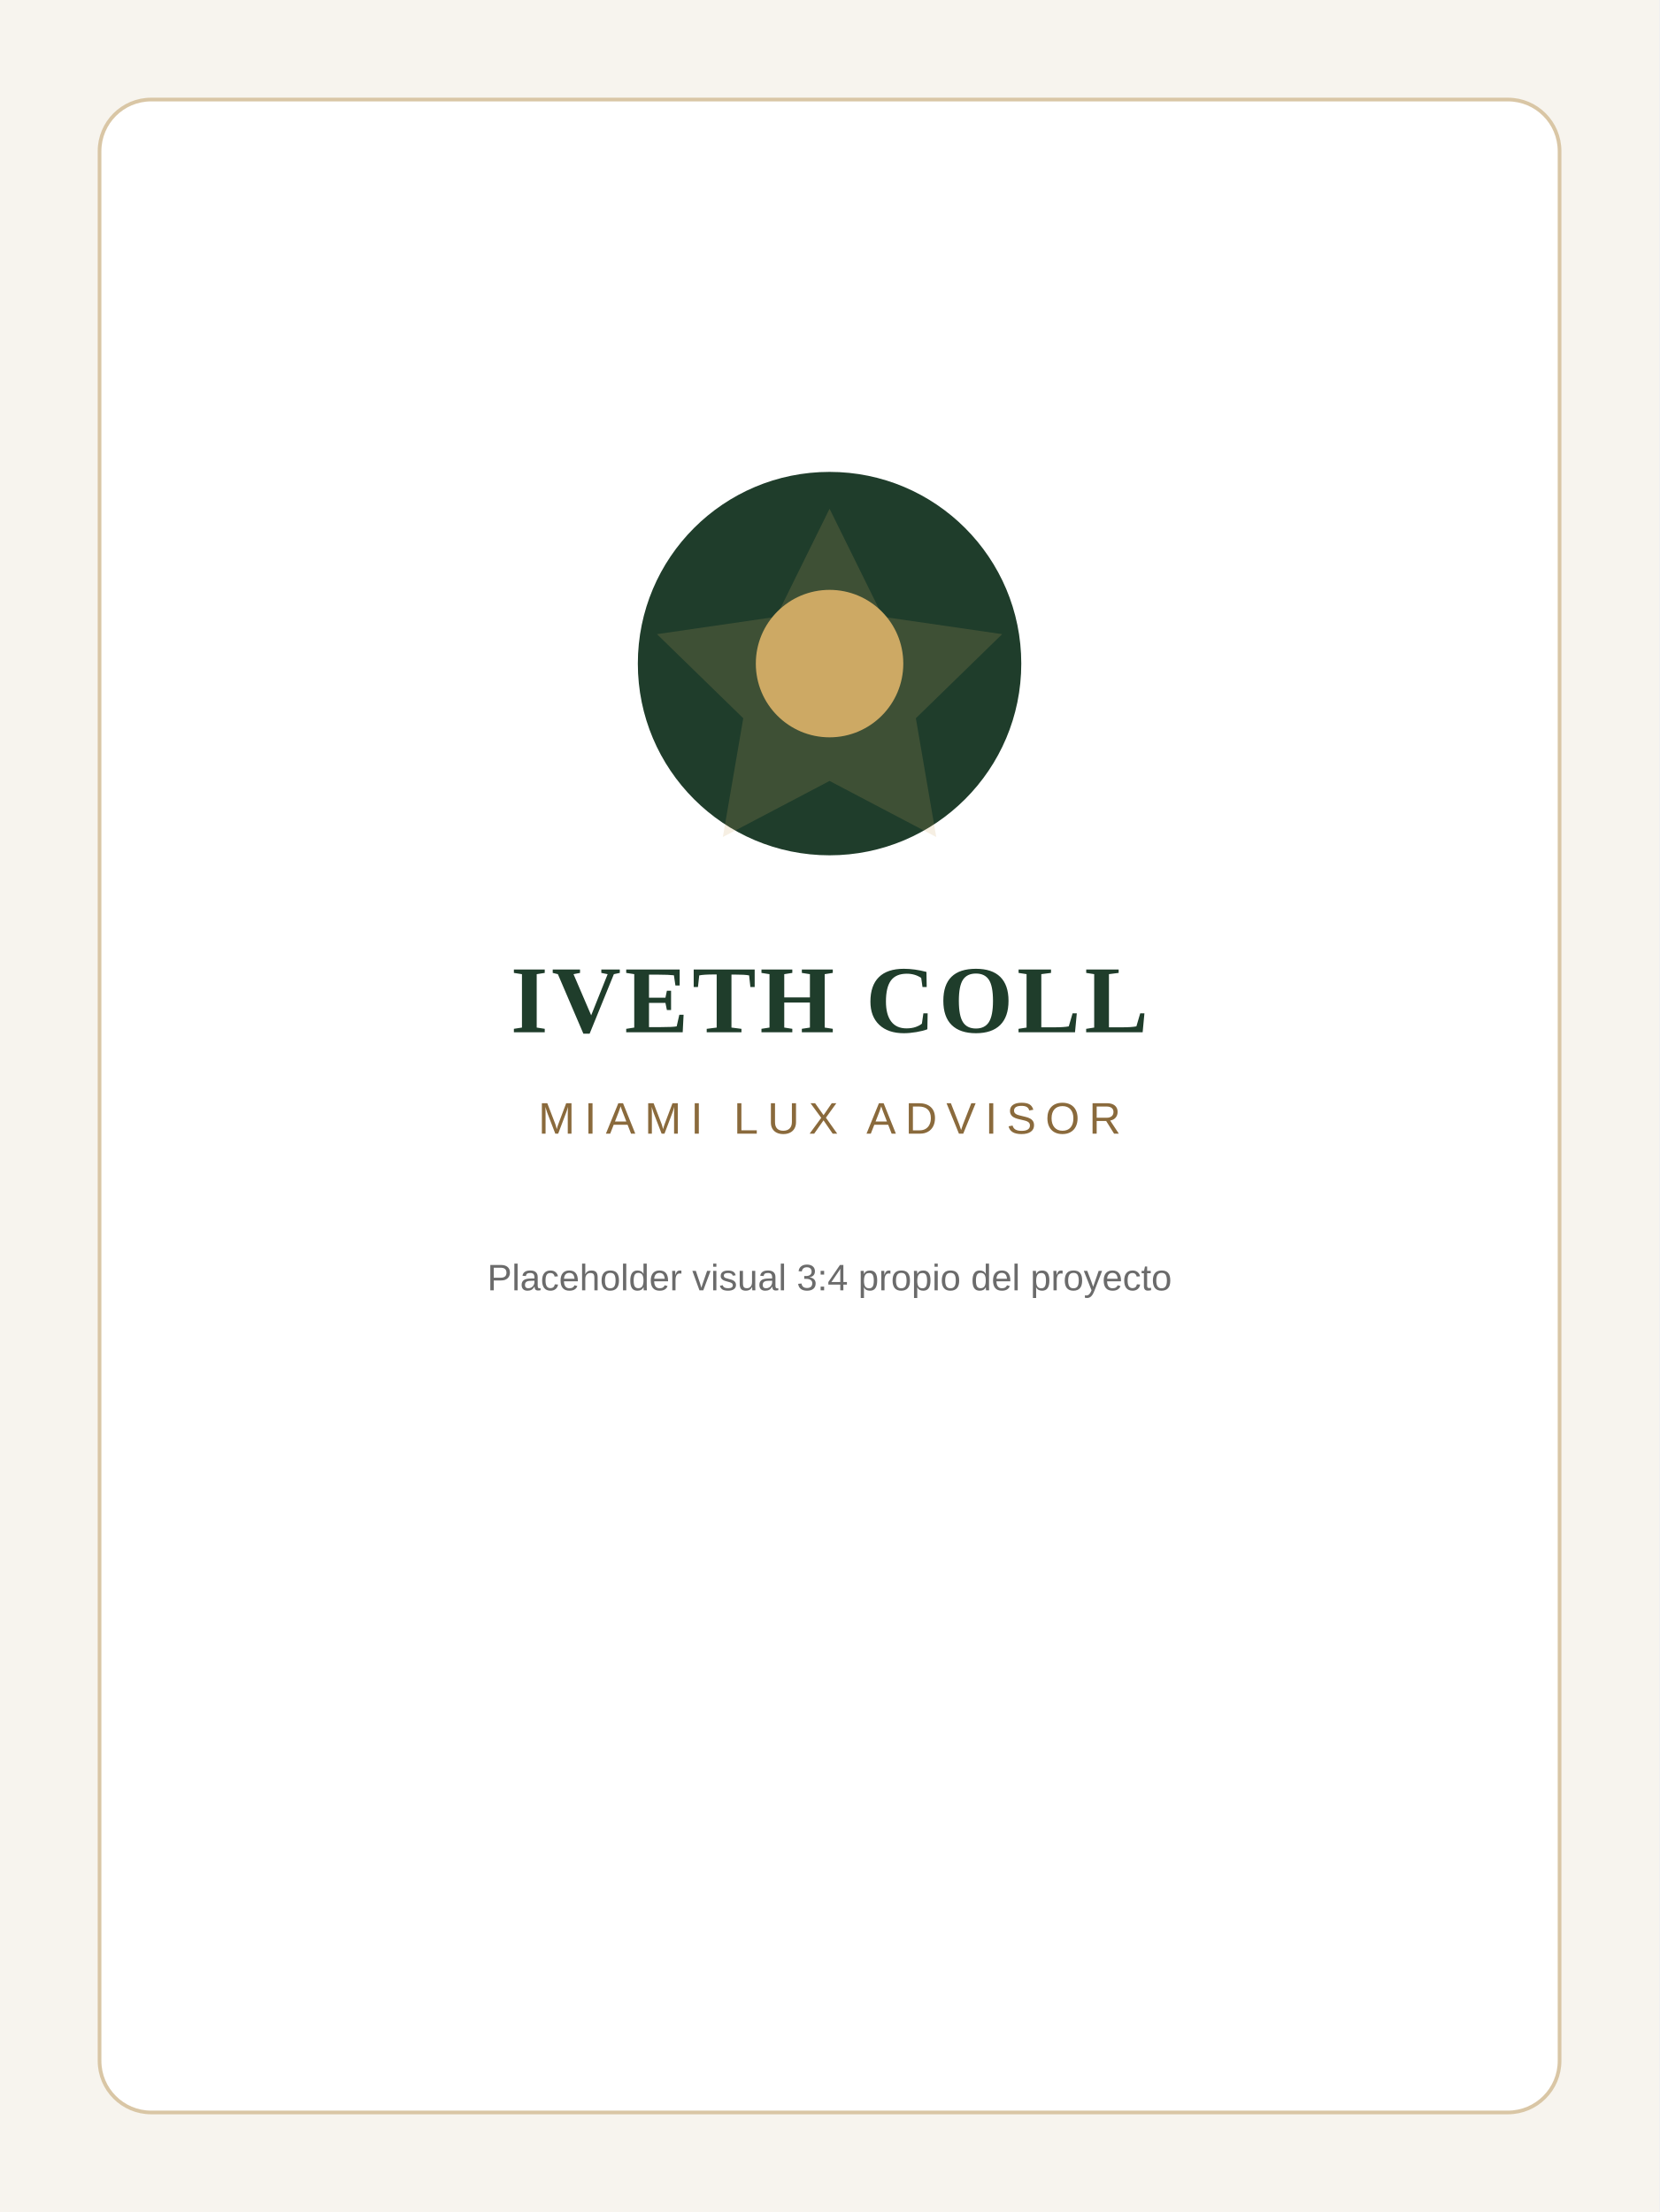
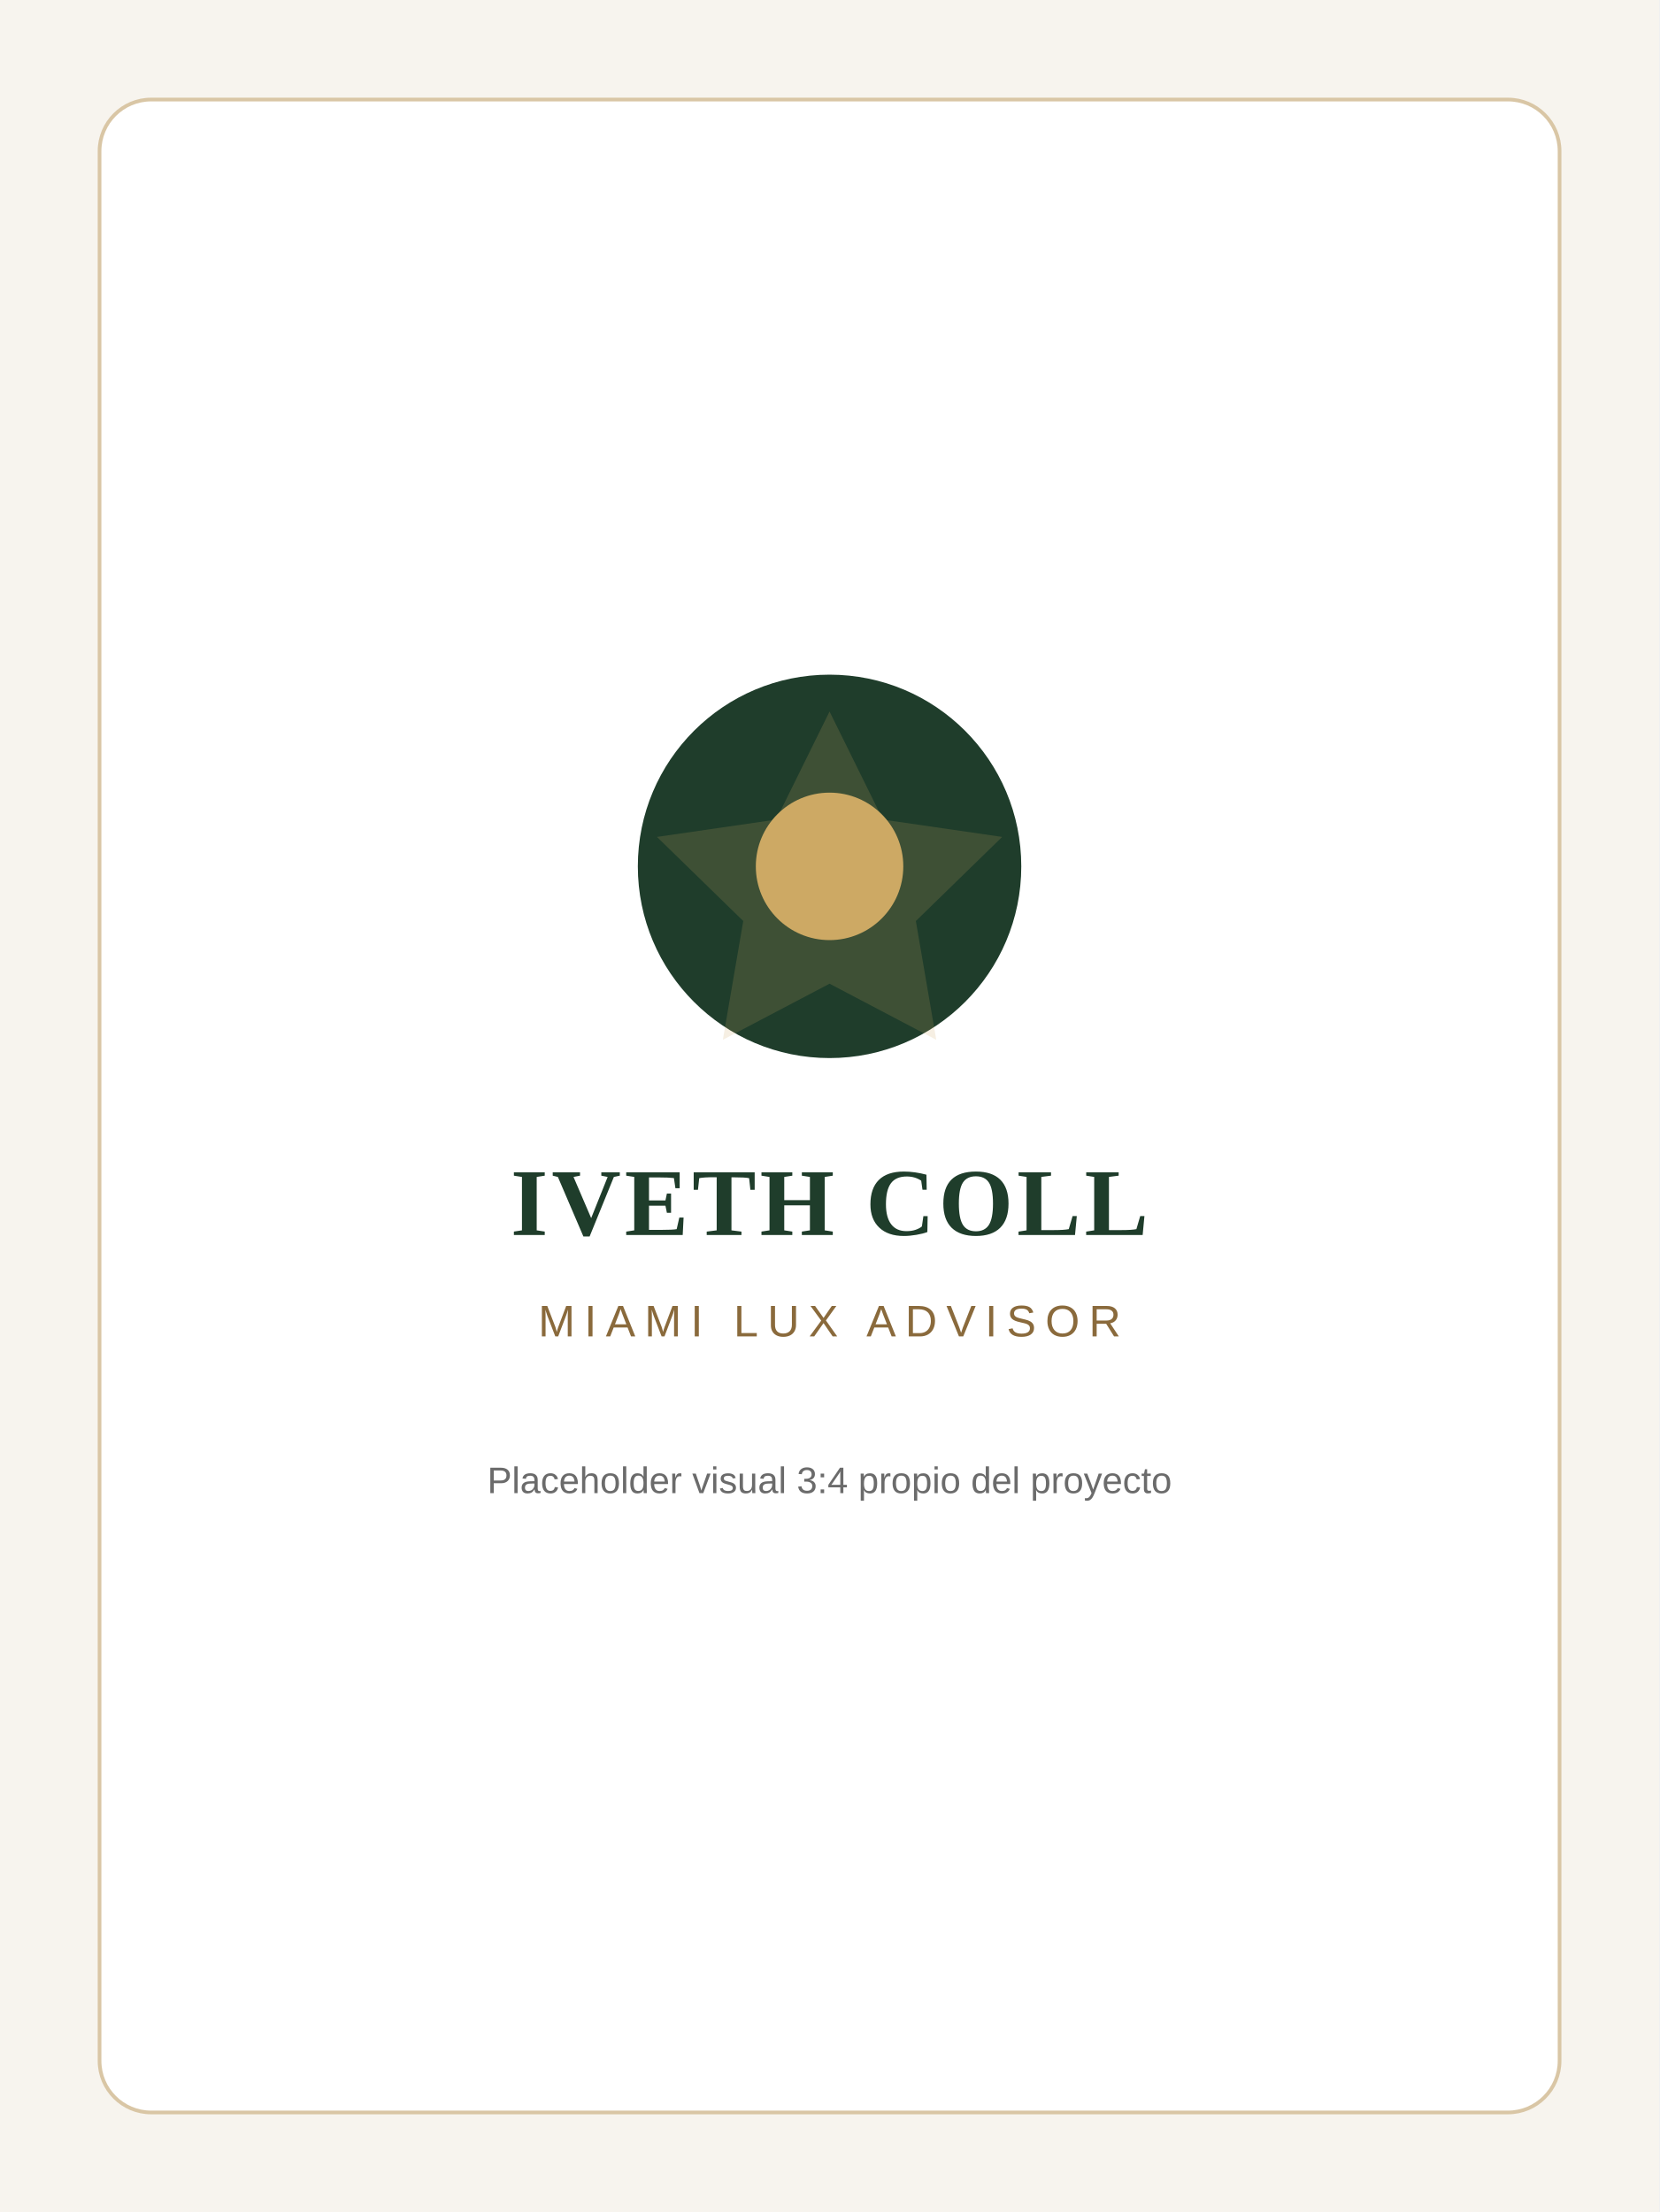
<svg xmlns="http://www.w3.org/2000/svg" width="900" height="1200" viewBox="0 0 900 1200" fill="none">
  <rect width="900" height="1200" fill="#F7F4EE" />
  <rect x="54" y="54" width="792" height="1092" rx="28" fill="#FFFFFF" stroke="#D9C6A5" stroke-width="2" />
-   <circle cx="450" cy="360" r="104" fill="#1F3D2B" />
-   <path d="M410 360C410 337.909 427.909 320 450 320C472.091 320 490 337.909 490 360C490 382.091 472.091 400 450 400C427.909 400 410 382.091 410 360Z" fill="#CDAA64" />
-   <path d="M450 276L478.938 334.625L543.624 344.024L496.812 389.649L507.876 454.076L450 423.65L392.124 454.076L403.188 389.649L356.376 344.024L421.062 334.625L450 276Z" fill="#CDAA64" fill-opacity="0.18" />
-   <text x="450" y="560" text-anchor="middle" fill="#1F3D2B" font-family="Georgia, Times New Roman, serif" font-size="52" font-weight="700" letter-spacing="2">IVETH COLL</text>
-   <text x="450" y="615" text-anchor="middle" fill="#8A6A3C" font-family="Arial, Helvetica, sans-serif" font-size="24" letter-spacing="5">MIAMI LUX ADVISOR</text>
-   <text x="450" y="700" text-anchor="middle" fill="#6B6B6B" font-family="Arial, Helvetica, sans-serif" font-size="20">Placeholder visual 3:4 propio del proyecto</text>
+   <g transform="translate(0 110)">
+     <circle cx="450" cy="360" r="104" fill="#1F3D2B" />
+     <path d="M410 360C410 337.909 427.909 320 450 320C472.091 320 490 337.909 490 360C490 382.091 472.091 400 450 400C427.909 400 410 382.091 410 360Z" fill="#CDAA64" />
+     <path d="M450 276L478.938 334.625L543.624 344.024L496.812 389.649L507.876 454.076L450 423.65L392.124 454.076L403.188 389.649L356.376 344.024L421.062 334.625L450 276Z" fill="#CDAA64" fill-opacity="0.18" />
+     <text x="450" y="560" text-anchor="middle" fill="#1F3D2B" font-family="Georgia, Times New Roman, serif" font-size="52" font-weight="700" letter-spacing="2">IVETH COLL</text>
+     <text x="450" y="615" text-anchor="middle" fill="#8A6A3C" font-family="Arial, Helvetica, sans-serif" font-size="24" letter-spacing="5">MIAMI LUX ADVISOR</text>
+     <text x="450" y="700" text-anchor="middle" fill="#6B6B6B" font-family="Arial, Helvetica, sans-serif" font-size="20">Placeholder visual 3:4 propio del proyecto</text>
+   </g>
</svg>
